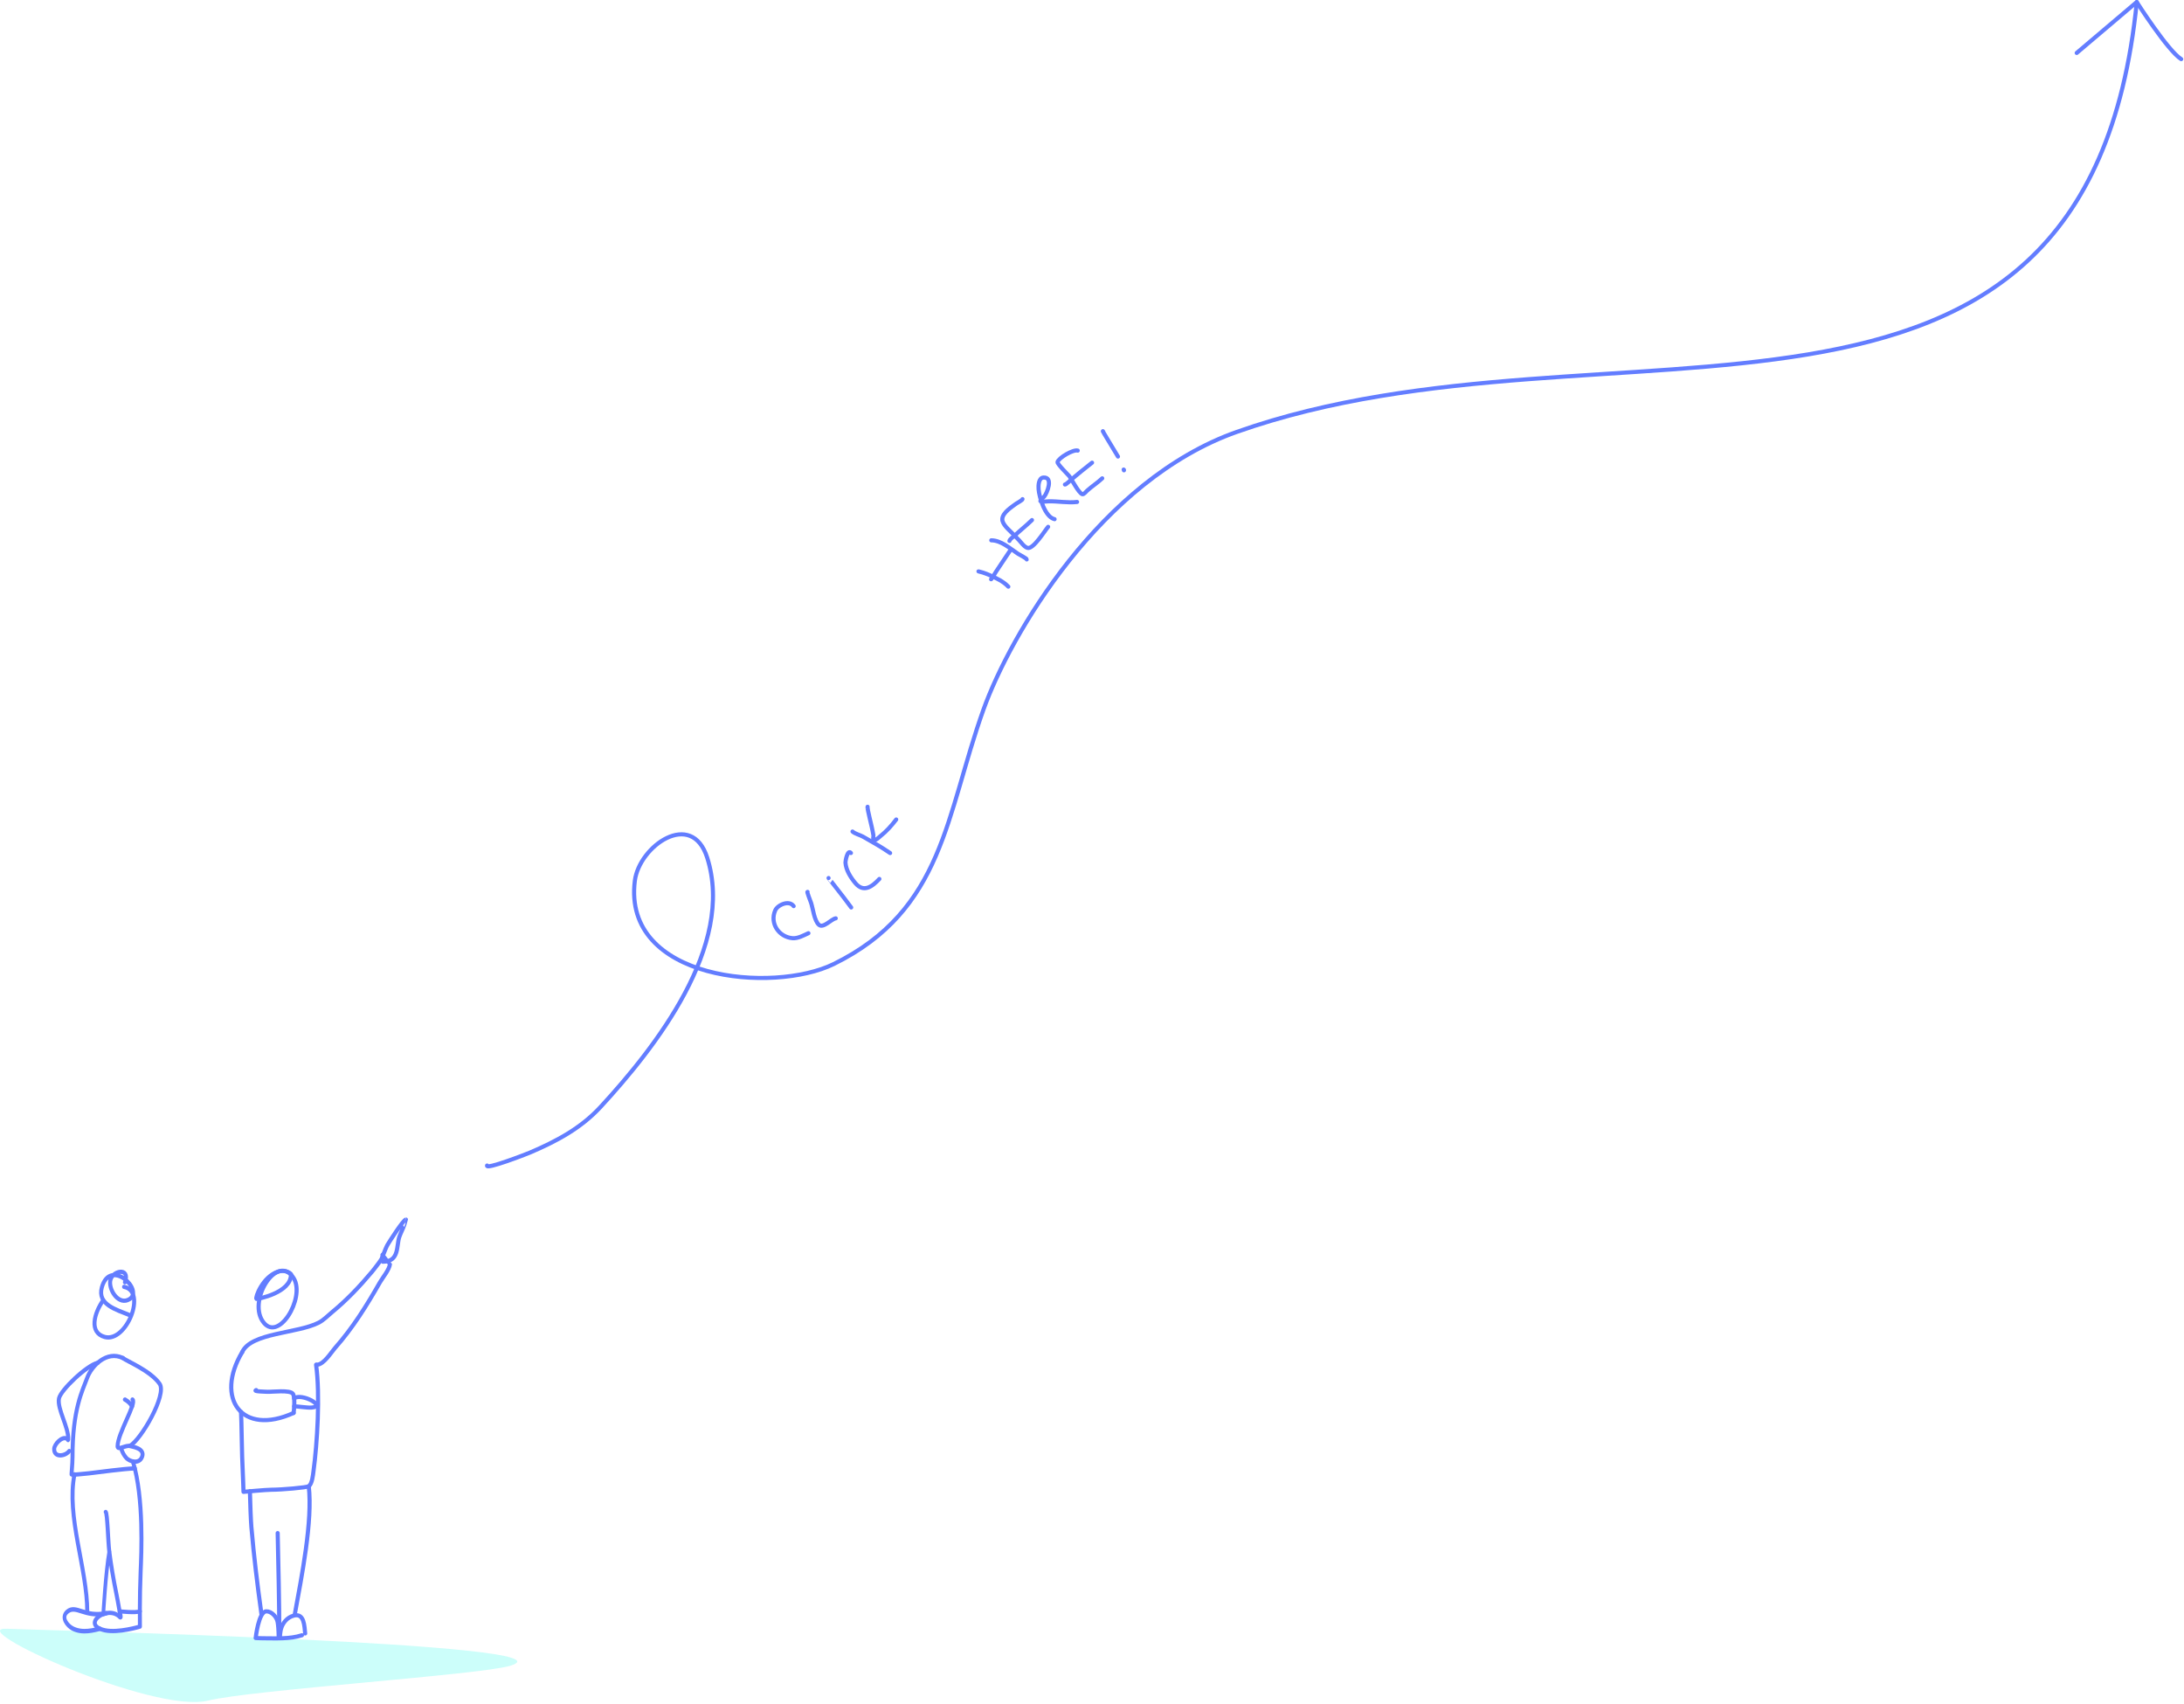
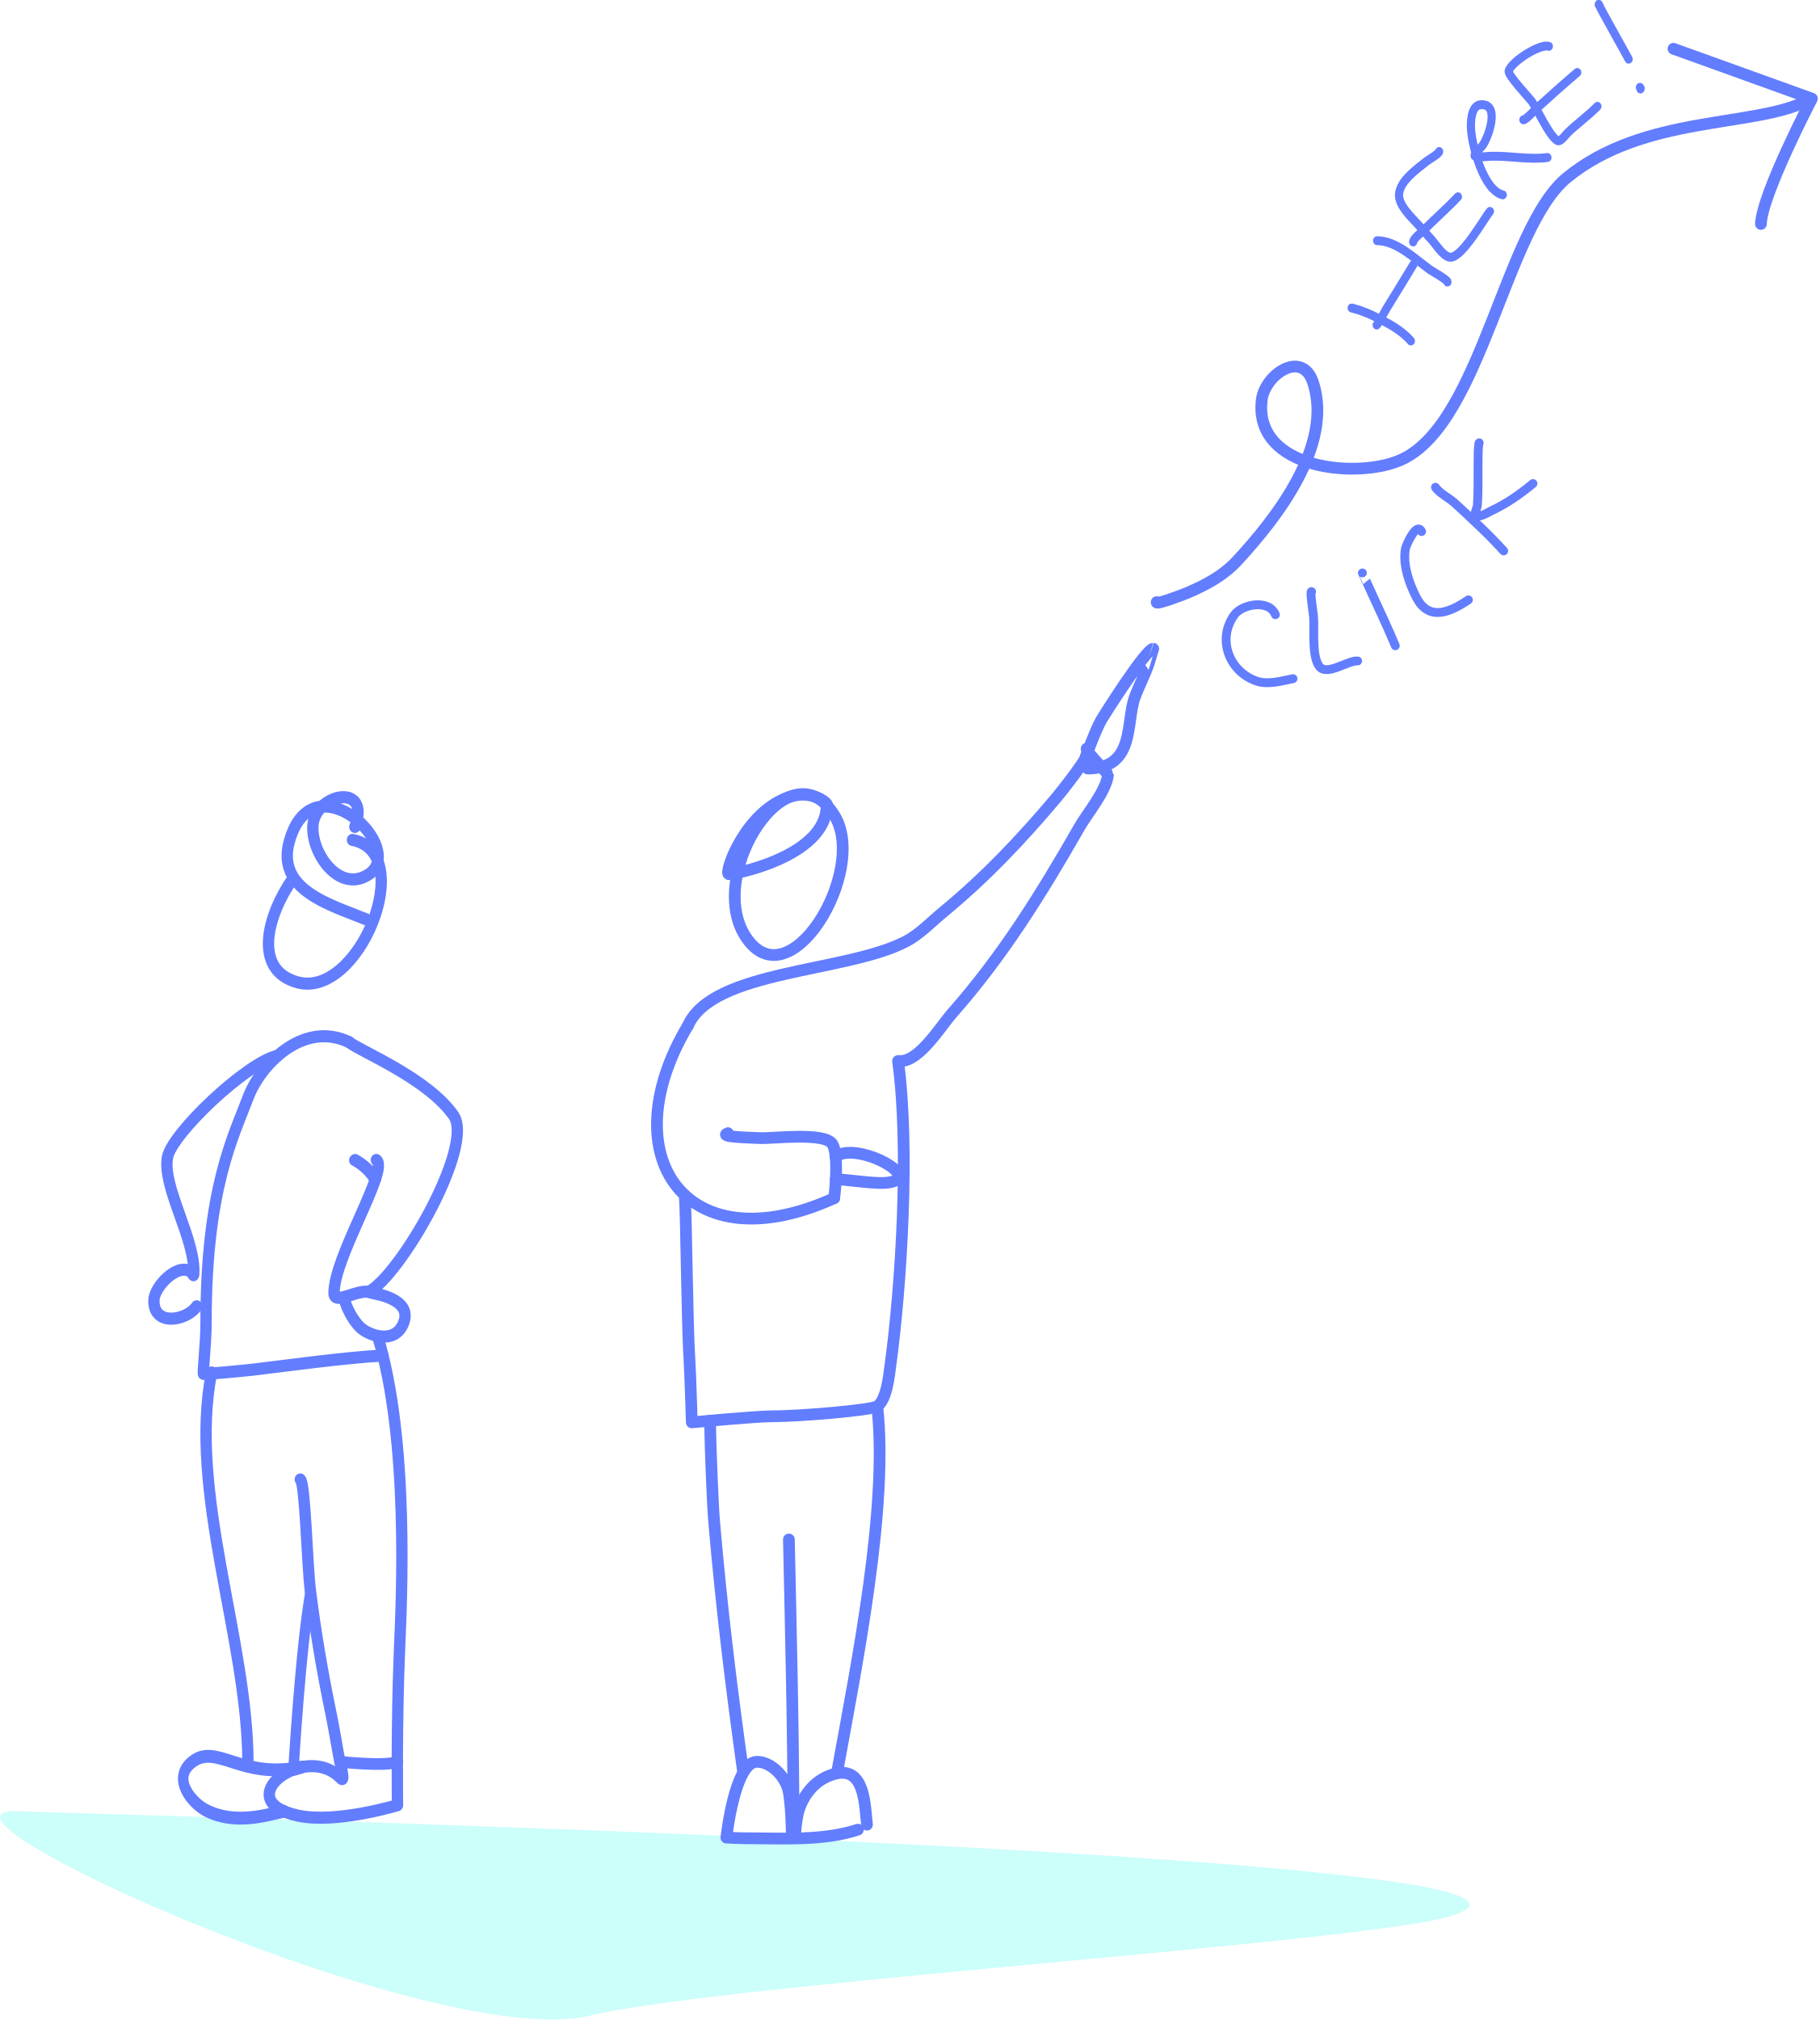
- <svg xmlns="http://www.w3.org/2000/svg" width="100%" height="100%" viewBox="0 0 1272 992" version="1.1" xml:space="preserve" style="fill-rule:evenodd;clip-rule:evenodd;stroke-linecap:round;stroke-linejoin:round;stroke-miterlimit:1.5;">
-   <g transform="matrix(1,0,0,1,-1230.82,-640.742)">
-     <g id="Empty-lists">
-       <g transform="matrix(2.9465,-8.19004,4.65518,1.67478,-4508.73,10046.3)">
-         <path d="M1137.68,513.762C1138.15,516.48 1149.9,578.543 1146.73,570.914C1145.46,567.875 1139.4,543.365 1137.69,538.812C1135.62,533.291 1136.77,508.442 1137.68,513.762Z" style="fill:rgb(0,252,232);fill-opacity:0.2;" />
-       </g>
-       <path d="M2440.34,671.56L2475.3,641.942C2475.3,641.942 2493.4,670.336 2501.19,675.168" style="fill:none;stroke:rgb(99,125,255);stroke-width:2.4px;" />
-       <g transform="matrix(1.41525,0,0,1.41525,469.619,1219.6)">
-         <path d="M645.825,134.368C652.116,144.155 663.659,124.912 658.734,116.887C652.258,106.334 639.967,125.257 645.825,134.368Z" style="fill:none;stroke:rgb(99,125,255);stroke-width:1.7px;" />
-       </g>
-       <g transform="matrix(1.41525,0,0,1.41525,469.619,1219.6)">
-         <path d="M637.516,147.28C641.151,139.203 660.371,139.638 669.043,135.13C671.101,134.061 672.722,132.298 674.512,130.827C680.563,125.853 685.884,120.23 690.918,114.242C691.135,113.983 696.303,107.656 695.49,107.249C694.211,106.61 698.365,110.853 698.358,110.925C698.118,113.325 695.347,116.565 694.19,118.59C688.707,128.184 683.066,137.272 675.722,145.574C674.243,147.247 671.065,152.432 668.326,152.432" style="fill:none;stroke:rgb(99,125,255);stroke-width:1.7px;" />
-       </g>
-       <g transform="matrix(1.41525,0,0,1.41525,469.619,1219.6)">
-         <path d="M695.234,108.017C694.673,109.699 696.44,104.661 697.327,103.126C697.887,102.157 703.871,92.726 704.903,92.726C704.914,92.726 704.265,94.823 704.23,94.923C703.654,96.595 702.805,98.153 702.213,99.809C700.919,103.432 702.327,110.073 695.4,110.073" style="fill:none;stroke:rgb(99,125,255);stroke-width:1.7px;" />
-       </g>
-       <g transform="matrix(1.41525,0,0,1.41525,469.619,1219.6)">
-         <path d="M637.516,147.28C626.231,166.175 637.244,182.037 658.689,172.289" style="fill:none;stroke:rgb(99,125,255);stroke-width:1.7px;" />
-       </g>
-       <g transform="matrix(1.41525,0,0,1.41525,469.619,1219.6)">
-         <path d="M643.293,162.877C641.823,163.451 646.399,163.51 647.976,163.593C649.682,163.683 657.303,162.69 658.42,164.445C659.319,165.857 658.893,170.706 658.689,172.289" style="fill:none;stroke:rgb(99,125,255);stroke-width:1.7px;" />
-       </g>
-       <g transform="matrix(1.41525,0,0,1.41525,470.409,1211.42)">
-         <path d="M658.342,172.09C661.29,169.661 671.874,175.409 665.457,175.859C663.772,175.977 660.055,175.388 658.369,175.33" style="fill:none;stroke:rgb(99,125,255);stroke-width:1.7px;" />
-       </g>
-       <g transform="matrix(1.41525,0,0,1.41525,469.619,1219.6)">
-         <path d="M637.043,171.843C637.276,174.886 637.387,190.688 637.731,195.848C637.827,197.281 638.065,204.756 638.065,204.756C638.065,204.756 647.414,203.885 649.475,203.885C653.66,203.885 664.101,202.997 664.926,202.433C666.316,201.481 666.65,197.848 666.844,196.419C668.424,184.8 669.649,164.907 667.937,152.432" style="fill:none;stroke:rgb(99,125,255);stroke-width:1.7px;" />
-       </g>
-       <g transform="matrix(1.41525,0,0,1.41525,466.266,1220.48)">
-         <path d="M643.071,203.896C643.145,208.293 643.467,216.214 643.668,218.532C644.741,230.922 646.107,242.09 647.818,254.411" style="fill:none;stroke:rgb(99,125,255);stroke-width:1.7px;" />
-       </g>
-       <g transform="matrix(1.41525,0,0,1.41525,466.266,1220.48)">
-         <path d="M667.292,201.813C668.924,216.258 664.407,238.727 661.556,254.411" style="fill:none;stroke:rgb(99,125,255);stroke-width:1.7px;" />
-       </g>
-       <g transform="matrix(1.41525,0,0,1.41525,466.266,1220.48)">
-         <path d="M654.933,264.402C654.878,260.492 654.65,258.719 654.501,257.793C654.124,255.453 651.859,253.208 649.786,253.296C646.613,253.431 645.444,264.269 645.444,264.269C645.444,264.269 647.264,264.366 648.36,264.366C653.505,264.366 659.533,264.772 664.485,263.121" style="fill:none;stroke:rgb(99,125,255);stroke-width:1.7px;" />
-       </g>
-       <g transform="matrix(1.41525,0,0,1.41525,466.266,1220.48)">
-         <path d="M655.677,264.25C655.068,264.56 655.762,260.912 655.8,260.762C656.495,258.06 658.382,255.749 661.167,255.033C665.531,253.911 665.479,259.552 665.807,262.395" style="fill:none;stroke:rgb(99,125,255);stroke-width:1.7px;" />
-       </g>
-       <g transform="matrix(1.41525,0,0,1.41525,466.266,1220.48)">
-         <path d="M654.497,221.096C654.77,233.617 655.161,249.861 655.161,262.398" style="fill:none;stroke:rgb(99,125,255);stroke-width:1.7px;" />
-       </g>
-       <g transform="matrix(3.10429,0,0,3.10429,-845.836,746.281)">
-         <path d="M760.346,184.614C760.026,185.45 767.613,182.517 768.4,182.181C773.354,180.065 777.933,177.639 781.63,173.634C791.921,162.486 806.897,143.391 801.65,126.881C798.748,117.747 788.884,124.696 788.069,131.213C785.731,149.922 814.069,152.379 825.378,146.823C846.064,136.662 846.393,118.872 853.477,99.094C858.493,85.093 875.453,56.028 901.012,47.01C971.049,22.298 1060.45,59.847 1069.86,-33.611" style="fill:none;stroke:rgb(99,125,255);stroke-width:0.77px;" />
-       </g>
-       <g transform="matrix(2.19628,-0.0461258,0.0461258,2.19628,-106.658,906.192)">
-         <path d="M816.573,136.512C815.417,134.796 812.324,136.075 811.652,137.549C810.089,140.971 812.507,144.613 816.071,144.996C817.517,145.152 819.042,144.317 820.336,143.764" style="fill:none;stroke:rgb(99,125,255);stroke-width:1.09px;" />
-       </g>
-       <g transform="matrix(2.19628,-0.0461258,0.0461258,2.19628,-106.658,906.192)">
-         <path d="M820.339,132.813C820.065,132.66 821.055,135.242 821.212,135.746C821.656,137.172 821.965,140.581 823.199,141.626C824.353,142.605 826.521,140.109 827.664,139.978" style="fill:none;stroke:rgb(99,125,255);stroke-width:1.09px;" />
-       </g>
-       <g transform="matrix(2.19628,-0.0461258,0.0461258,2.19628,-106.658,906.192)">
-         <path d="M825.983,129.255C825.976,129.252 826.5,129.945 826.6,130.079C827.049,130.675 827.492,131.277 827.937,131.877C829.241,133.632 830.574,135.381 831.814,137.182" style="fill:none;stroke:rgb(99,125,255);stroke-width:1.09px;" />
-       </g>
-       <g transform="matrix(2.19628,-0.0461258,0.0461258,2.19628,-106.658,906.192)">
-         <path d="M832.051,122.752C831.169,121.626 830.531,124.894 830.543,125.223C830.616,127.227 831.842,129.253 833.068,130.771C835.214,133.431 837.501,131.778 839.443,129.78" style="fill:none;stroke:rgb(99,125,255);stroke-width:1.09px;" />
-       </g>
-       <g transform="matrix(2.19628,-0.0461258,0.0461258,2.19628,-106.658,906.192)">
-         <path d="M832.589,117.067C833.13,117.637 834.596,118.05 835.289,118.459C837.725,119.9 840.141,121.331 842.438,122.982" style="fill:none;stroke:rgb(99,125,255);stroke-width:1.09px;" />
-       </g>
-       <g transform="matrix(2.19628,-0.0461258,0.0461258,2.19628,-106.658,906.192)">
-         <path d="M836.722,110.592C836.65,110.537 836.811,111.599 836.82,111.65C836.933,112.254 837.056,112.855 837.181,113.456C837.508,115.029 837.886,116.613 838.107,118.205C838.133,118.392 837.925,119.361 838.126,119.439C838.671,119.649 839.604,118.709 839.963,118.437C841.62,117.18 842.954,115.739 844.239,114.12" style="fill:none;stroke:rgb(99,125,255);stroke-width:1.09px;" />
-       </g>
-       <g transform="matrix(2.19669,0.0185635,-0.0185635,2.19669,-56.0142,769.779)">
-         <path d="M846.034,85.564C845.663,85.513 846.763,85.743 847.12,85.86C847.753,86.067 848.372,86.288 848.982,86.558C850.713,87.327 852.576,88.157 853.905,89.542" style="fill:none;stroke:rgb(99,125,255);stroke-width:1.09px;" />
-       </g>
-       <g transform="matrix(2.19669,0.0185635,-0.0185635,2.19669,-56.0142,769.779)">
-         <path d="M849.28,77.296C851.886,77.303 854.144,79.33 856.385,80.803C856.591,80.939 858.795,82.043 858.726,82.285" style="fill:none;stroke:rgb(99,125,255);stroke-width:1.09px;" />
-       </g>
-       <g transform="matrix(2.19669,0.0185635,-0.0185635,2.19669,-56.0142,769.779)">
-         <path d="M849.316,87.621C849.419,87.649 850.523,85.73 850.591,85.627C851.78,83.799 852.999,81.989 854.175,80.153" style="fill:none;stroke:rgb(99,125,255);stroke-width:1.09px;" />
-       </g>
-       <g transform="matrix(2.19669,0.0185635,-0.0185635,2.19669,-56.0142,769.779)">
-         <path d="M857.469,66.312C857.458,66.588 856.029,67.35 855.837,67.496C854.639,68.402 852.263,69.898 852.156,71.596C852.068,72.979 853.94,74.467 854.786,75.332C855.393,75.953 856.015,76.559 856.619,77.182C857.214,77.796 858.015,78.982 858.902,79.225C860.445,79.65 863.485,74.546 864.32,73.594" style="fill:none;stroke:rgb(99,125,255);stroke-width:1.09px;" />
-       </g>
-       <g transform="matrix(2.19669,0.0185635,-0.0185635,2.19669,-56.0142,769.779)">
-         <path d="M854.101,77.416C854.147,76.967 855.148,76.283 855.429,76.018C856.935,74.599 858.555,73.293 860.026,71.839" style="fill:none;stroke:rgb(99,125,255);stroke-width:1.09px;" />
-       </g>
-       <g transform="matrix(2.19669,0.0185635,-0.0185635,2.19669,-56.0142,769.779)">
-         <path d="M866.014,71.555C863.443,71.003 861.893,65.715 861.707,63.633C861.629,62.761 861.647,60.641 862.962,60.541C865.666,60.336 864.004,64.643 863.208,65.6C863.043,65.798 862.162,66.497 862.21,66.793C862.254,67.065 864.205,66.844 864.359,66.838C866.836,66.746 869.503,67.258 871.942,66.936" style="fill:none;stroke:rgb(99,125,255);stroke-width:1.09px;" />
-       </g>
-       <g transform="matrix(2.19669,0.0185635,-0.0185635,2.19669,-56.0142,769.779)">
-         <path d="M872.003,53.322C870.84,52.959 866.955,55.271 866.669,56.399C866.543,56.896 869.475,59.697 869.802,60.099C870.432,60.873 872.357,64.638 873.334,64.876C873.714,64.969 874.359,64.127 874.578,63.925C875.85,62.758 877.315,61.811 878.56,60.616" style="fill:none;stroke:rgb(99,125,255);stroke-width:1.09px;" />
-       </g>
-       <g transform="matrix(2.19669,0.0185635,-0.0185635,2.19669,-56.0142,769.779)">
-         <path d="M868.683,62.339C868.878,62.47 870.371,60.991 870.479,60.899C872.243,59.406 874.016,57.927 875.828,56.494" style="fill:none;stroke:rgb(99,125,255);stroke-width:1.09px;" />
-       </g>
-       <g transform="matrix(2.19669,0.0185635,-0.0185635,2.19669,-56.0142,769.779)">
-         <path d="M878.619,48.162C878.586,47.969 878.812,48.502 878.911,48.67C879.194,49.149 879.488,49.622 879.778,50.096C880.741,51.671 881.709,53.242 882.682,54.81" style="fill:none;stroke:rgb(99,125,255);stroke-width:1.09px;" />
-       </g>
-       <g transform="matrix(2.19669,0.0185635,-0.0185635,2.19669,-56.0142,769.779)">
-         <path d="M884.294,58.45C884.223,58.476 884.422,58.382 884.217,58.245" style="fill:none;stroke:rgb(99,125,255);stroke-width:1.09px;" />
-       </g>
-       <g transform="matrix(1.41525,0,0,1.41525,469.619,1219.6)">
-         <path d="M657.599,115.388C658.099,115.377 655.722,113.032 652.248,114.171C645.873,116.263 642.791,124.932 643.391,125.361C643.628,125.531 657.599,122.926 657.599,115.388Z" style="fill:none;stroke:rgb(99,125,255);stroke-width:1.7px;" />
-       </g>
-       <g transform="matrix(1.29061,0,0,1.3773,268.849,1211.61)">
-         <path d="M791.927,135.213C787.833,140.667 785.42,148.836 792.582,150.711C802.327,153.263 811.815,131.434 801.346,129.53" style="fill:none;stroke:rgb(99,125,255);stroke-width:1.8px;" />
-       </g>
-       <g transform="matrix(1.29061,0,0,1.3773,261.622,1212.64)">
-         <path d="M806.422,158.878C799.154,155.601 792.331,162.165 790.342,167.177C788.129,172.754 783.663,180.601 783.69,200.639C783.694,203.809 783.09,208.296 783.308,208.281C784.364,208.212 789.322,207.81 791.089,207.613C796.722,206.988 806.127,205.764 811.792,205.517" style="fill:none;stroke:rgb(99,125,255);stroke-width:1.8px;" />
-       </g>
-       <g transform="matrix(1.29061,0,0,1.3773,261.622,1212.64)">
-         <path d="M784.582,208.027C780.783,225.71 790.342,247.891 790.342,266.166" style="fill:none;stroke:rgb(99,125,255);stroke-width:1.8px;" />
-       </g>
-       <g transform="matrix(1.03818,0,0,1.27936,462.464,1235.75)">
-         <path d="M801.42,241.028C799.419,250.177 798.047,269.496 798.047,269.496L799.733,269.108C787.471,271.203 782.717,265.008 777.807,268.445C774.094,271.044 777.932,274.825 780.793,276.03C786.517,278.44 792.91,276.743 796.155,276.185" style="fill:none;stroke:rgb(99,125,255);stroke-width:2.06px;" />
-       </g>
-       <path d="M1300.53,1578.95C1300.53,1578.95 1309.91,1579.98 1312.27,1578.95" style="fill:none;stroke:rgb(99,125,255);stroke-width:2.4px;" />
-       <g transform="matrix(1.29061,0,0,1.3773,261.622,1212.64)">
-         <path d="M798.662,223.95C799.435,224.417 799.745,236.564 800.245,240.348C801.065,246.559 802.164,252.552 803.507,258.66C803.959,260.719 804.331,262.799 804.725,264.869C804.947,266.033 805.917,269.244 805.079,268.406C799.517,262.844 786.966,271.74 798.359,273.986C804.417,275.181 814.1,272.42 814.1,272.42C814.1,272.42 813.918,260.281 814.431,248.993C814.756,241.858 815.974,218.129 810.967,202.692" style="fill:none;stroke:rgb(99,125,255);stroke-width:1.8px;" />
-       </g>
-       <g transform="matrix(1.29061,0,0,1.3773,261.622,1212.64)">
-         <path d="M806.422,158.878C808.02,160.158 818.825,164.193 822.998,169.77C826.404,174.322 814.591,193.506 809.523,196.04" style="fill:none;stroke:rgb(99,125,255);stroke-width:1.8px;" />
-       </g>
-       <g transform="matrix(1.29061,0,0,1.3773,261.622,1212.64)">
-         <path d="M805.555,196.813C806.037,198.66 807.128,200.306 808.065,201.218C809.369,202.487 813.569,203.967 815.014,200.779C816.743,196.962 810.142,196.273 809.952,196.178C808.182,195.293 804.018,198.195 804.018,196.217C804.018,190.742 812.842,177.793 810.743,176.408" style="fill:none;stroke:rgb(99,125,255);stroke-width:1.8px;" />
-       </g>
-       <g transform="matrix(1.35375,0.648558,-0.692122,1.44469,331.446,679.592)">
-         <path d="M811.076,175.81C810.219,175.245 808.937,174.771 807.403,174.687" style="fill:none;stroke:rgb(99,125,255);stroke-width:1.55px;" />
-       </g>
-       <g transform="matrix(1.29061,0,0,1.3773,261.622,1212.64)">
-         <path d="M795.059,160.902C790.177,161.893 778.279,172.446 777.569,175.996C776.686,180.413 782.023,188.152 781.736,193.309C781.702,193.927 781.656,193.246 781.108,192.956C778.99,191.834 775.468,195.295 775.409,197.278C775.293,201.223 780.575,200.359 782.208,198.182" style="fill:none;stroke:rgb(99,125,255);stroke-width:1.8px;" />
-       </g>
-       <g transform="matrix(1.29061,0,0,1.3773,268.849,1211.61)">
-         <path d="M801.728,127.595C804.415,120.923 795.476,122.601 795.07,127.314C794.715,131.435 799.188,137.455 803.821,134.717C810.37,130.847 795.059,117.223 791.325,129.727C789.149,137.012 797.891,139.184 803.546,141.358" style="fill:none;stroke:rgb(99,125,255);stroke-width:1.8px;" />
-       </g>
+ <svg xmlns="http://www.w3.org/2000/svg" width="100%" height="100%" viewBox="0 0 373 414" version="1.1" xml:space="preserve" style="fill-rule:evenodd;clip-rule:evenodd;stroke-linecap:round;stroke-linejoin:round;stroke-miterlimit:1.5;">
+   <g id="Empty-lists" transform="matrix(1,0,0,1,-1230.82,-1217.87)">
+     <g transform="matrix(2.9465,-8.19004,4.65518,1.67478,-4508.73,10046.3)">
+       <path d="M1137.68,513.762C1138.15,516.48 1149.9,578.543 1146.73,570.914C1145.46,567.875 1139.4,543.365 1137.69,538.812C1135.62,533.291 1136.77,508.442 1137.68,513.762Z" style="fill:rgb(0,252,232);fill-opacity:0.2;" />
+     </g>
+     <g transform="matrix(0.328467,0.570705,-0.570705,0.328467,1155.57,-385.437)">
+       <path d="M2440.34,671.56L2475.3,641.942C2475.3,641.942 2493.4,670.336 2501.19,675.168" style="fill:none;stroke:rgb(99,125,255);stroke-width:3.64px;" />
+     </g>
+     <g transform="matrix(1.41525,0,0,1.41525,469.619,1219.6)">
+       <path d="M645.825,134.368C652.116,144.155 663.659,124.912 658.734,116.887C652.258,106.334 639.967,125.257 645.825,134.368Z" style="fill:none;stroke:rgb(99,125,255);stroke-width:1.7px;" />
+     </g>
+     <g transform="matrix(1.41525,0,0,1.41525,469.619,1219.6)">
+       <path d="M637.516,147.28C641.151,139.203 660.371,139.638 669.043,135.13C671.101,134.061 672.722,132.298 674.512,130.827C680.563,125.853 685.884,120.23 690.918,114.242C691.135,113.983 696.303,107.656 695.49,107.249C694.211,106.61 698.365,110.853 698.358,110.925C698.118,113.325 695.347,116.565 694.19,118.59C688.707,128.184 683.066,137.272 675.722,145.574C674.243,147.247 671.065,152.432 668.326,152.432" style="fill:none;stroke:rgb(99,125,255);stroke-width:1.7px;" />
+     </g>
+     <g transform="matrix(1.41525,0,0,1.41525,469.619,1219.6)">
+       <path d="M695.234,108.017C694.673,109.699 696.44,104.661 697.327,103.126C697.887,102.157 703.871,92.726 704.903,92.726C704.914,92.726 704.265,94.823 704.23,94.923C703.654,96.595 702.805,98.153 702.213,99.809C700.919,103.432 702.327,110.073 695.4,110.073" style="fill:none;stroke:rgb(99,125,255);stroke-width:1.7px;" />
+     </g>
+     <g transform="matrix(1.41525,0,0,1.41525,469.619,1219.6)">
+       <path d="M637.516,147.28C626.231,166.175 637.244,182.037 658.689,172.289" style="fill:none;stroke:rgb(99,125,255);stroke-width:1.7px;" />
+     </g>
+     <g transform="matrix(1.41525,0,0,1.41525,469.619,1219.6)">
+       <path d="M643.293,162.877C641.823,163.451 646.399,163.51 647.976,163.593C649.682,163.683 657.303,162.69 658.42,164.445C659.319,165.857 658.893,170.706 658.689,172.289" style="fill:none;stroke:rgb(99,125,255);stroke-width:1.7px;" />
+     </g>
+     <g transform="matrix(1.41525,0,0,1.41525,470.409,1211.42)">
+       <path d="M658.342,172.09C661.29,169.661 671.874,175.409 665.457,175.859C663.772,175.977 660.055,175.388 658.369,175.33" style="fill:none;stroke:rgb(99,125,255);stroke-width:1.7px;" />
+     </g>
+     <g transform="matrix(1.41525,0,0,1.41525,469.619,1219.6)">
+       <path d="M637.043,171.843C637.276,174.886 637.387,190.688 637.731,195.848C637.827,197.281 638.065,204.756 638.065,204.756C638.065,204.756 647.414,203.885 649.475,203.885C653.66,203.885 664.101,202.997 664.926,202.433C666.316,201.481 666.65,197.848 666.844,196.419C668.424,184.8 669.649,164.907 667.937,152.432" style="fill:none;stroke:rgb(99,125,255);stroke-width:1.7px;" />
+     </g>
+     <g transform="matrix(1.41525,0,0,1.41525,466.266,1220.48)">
+       <path d="M643.071,203.896C643.145,208.293 643.467,216.214 643.668,218.532C644.741,230.922 646.107,242.09 647.818,254.411" style="fill:none;stroke:rgb(99,125,255);stroke-width:1.7px;" />
+     </g>
+     <g transform="matrix(1.41525,0,0,1.41525,466.266,1220.48)">
+       <path d="M667.292,201.813C668.924,216.258 664.407,238.727 661.556,254.411" style="fill:none;stroke:rgb(99,125,255);stroke-width:1.7px;" />
+     </g>
+     <g transform="matrix(1.41525,0,0,1.41525,466.266,1220.48)">
+       <path d="M654.933,264.402C654.878,260.492 654.65,258.719 654.501,257.793C654.124,255.453 651.859,253.208 649.786,253.296C646.613,253.431 645.444,264.269 645.444,264.269C645.444,264.269 647.264,264.366 648.36,264.366C653.505,264.366 659.533,264.772 664.485,263.121" style="fill:none;stroke:rgb(99,125,255);stroke-width:1.7px;" />
+     </g>
+     <g transform="matrix(1.41525,0,0,1.41525,466.266,1220.48)">
+       <path d="M655.677,264.25C655.068,264.56 655.762,260.912 655.8,260.762C656.495,258.06 658.382,255.749 661.167,255.033C665.531,253.911 665.479,259.552 665.807,262.395" style="fill:none;stroke:rgb(99,125,255);stroke-width:1.7px;" />
+     </g>
+     <g transform="matrix(1.41525,0,0,1.41525,466.266,1220.48)">
+       <path d="M654.497,221.096C654.77,233.617 655.161,249.861 655.161,262.398" style="fill:none;stroke:rgb(99,125,255);stroke-width:1.7px;" />
+     </g>
+     <g transform="matrix(0.777347,0,0,0.777347,876.884,1197.77)">
+       <path d="M760.346,184.614C760.026,185.45 767.613,182.517 768.4,182.181C773.354,180.065 777.933,177.639 781.63,173.634C791.921,162.486 806.897,143.391 801.65,126.881C798.748,117.747 788.884,124.696 788.069,131.213C785.731,149.922 814.069,152.379 825.378,146.823C846.064,136.662 852.324,85.879 868.619,72.62C888.863,56.148 917.681,59.516 931.862,52.462" style="fill:none;stroke:rgb(99,125,255);stroke-width:3.09px;" />
+     </g>
+     <g transform="matrix(1.62823,0.346365,-0.346365,1.62823,209.988,838.746)">
+       <path d="M816.573,136.512C815.417,134.796 812.324,136.075 811.652,137.549C810.089,140.971 812.507,144.613 816.071,144.996C817.517,145.152 819.042,144.317 820.336,143.764" style="fill:none;stroke:rgb(99,125,255);stroke-width:1.09px;" />
+     </g>
+     <g transform="matrix(1.62823,0.346365,-0.346365,1.62823,209.988,838.746)">
+       <path d="M820.339,132.813C820.065,132.66 821.055,135.242 821.212,135.746C821.656,137.172 821.965,140.581 823.199,141.626C824.353,142.605 826.521,140.109 827.664,139.978" style="fill:none;stroke:rgb(99,125,255);stroke-width:1.09px;" />
+     </g>
+     <g transform="matrix(1.62823,0.346365,-0.346365,1.62823,209.988,838.746)">
+       <path d="M825.983,129.255C825.976,129.252 826.5,129.945 826.6,130.079C827.049,130.675 827.492,131.277 827.937,131.877C829.241,133.632 830.574,135.381 831.814,137.182" style="fill:none;stroke:rgb(99,125,255);stroke-width:1.09px;" />
+     </g>
+     <g transform="matrix(1.62823,0.346365,-0.346365,1.62823,209.988,838.746)">
+       <path d="M832.051,122.752C831.169,121.626 830.531,124.894 830.543,125.223C830.616,127.227 831.842,129.253 833.068,130.771C835.214,133.431 837.501,131.778 839.443,129.78" style="fill:none;stroke:rgb(99,125,255);stroke-width:1.09px;" />
+     </g>
+     <g transform="matrix(1.62823,0.346365,-0.346365,1.62823,209.988,838.746)">
+       <path d="M832.589,117.067C833.13,117.637 834.596,118.05 835.289,118.459C837.725,119.9 840.141,121.331 842.438,122.982" style="fill:none;stroke:rgb(99,125,255);stroke-width:1.09px;" />
+     </g>
+     <g transform="matrix(1.62823,0.346365,-0.346365,1.62823,209.988,838.746)">
+       <path d="M836.722,110.592C836.65,110.537 836.811,111.599 836.82,111.65C836.933,112.254 837.056,112.855 837.181,113.456C837.508,115.029 837.886,116.613 838.107,118.205C838.133,118.392 837.925,119.361 838.126,119.439C838.671,119.649 839.604,118.709 839.963,118.437C841.62,117.18 842.954,115.739 844.239,114.12" style="fill:none;stroke:rgb(99,125,255);stroke-width:1.09px;" />
+     </g>
+     <g transform="matrix(1.53439,0.0129666,-0.0141446,1.67379,211.092,1126.81)">
+       <path d="M846.034,85.564C845.663,85.513 846.763,85.743 847.12,85.86C847.753,86.067 848.372,86.288 848.982,86.558C850.713,87.327 852.576,88.157 853.905,89.542" style="fill:none;stroke:rgb(99,125,255);stroke-width:1.09px;" />
+     </g>
+     <g transform="matrix(1.53439,0.0129666,-0.0141446,1.67379,211.092,1126.81)">
+       <path d="M849.28,77.296C851.886,77.303 854.144,79.33 856.385,80.803C856.591,80.939 858.795,82.043 858.726,82.285" style="fill:none;stroke:rgb(99,125,255);stroke-width:1.09px;" />
+     </g>
+     <g transform="matrix(1.53439,0.0129666,-0.0141446,1.67379,211.092,1126.81)">
+       <path d="M849.316,87.621C849.419,87.649 850.523,85.73 850.591,85.627C851.78,83.799 852.999,81.989 854.175,80.153" style="fill:none;stroke:rgb(99,125,255);stroke-width:1.09px;" />
+     </g>
+     <g transform="matrix(1.53439,0.0129666,-0.0141446,1.67379,211.092,1126.81)">
+       <path d="M857.469,66.312C857.458,66.588 856.029,67.35 855.837,67.496C854.639,68.402 852.263,69.898 852.156,71.596C852.068,72.979 853.94,74.467 854.786,75.332C855.393,75.953 856.015,76.559 856.619,77.182C857.214,77.796 858.015,78.982 858.902,79.225C860.445,79.65 863.485,74.546 864.32,73.594" style="fill:none;stroke:rgb(99,125,255);stroke-width:1.09px;" />
+     </g>
+     <g transform="matrix(1.53439,0.0129666,-0.0141446,1.67379,211.092,1126.81)">
+       <path d="M854.101,77.416C854.147,76.967 855.148,76.283 855.429,76.018C856.935,74.599 858.555,73.293 860.026,71.839" style="fill:none;stroke:rgb(99,125,255);stroke-width:1.09px;" />
+     </g>
+     <g transform="matrix(1.53439,0.0129666,-0.0141446,1.67379,211.092,1126.81)">
+       <path d="M866.014,71.555C863.443,71.003 861.893,65.715 861.707,63.633C861.629,62.761 861.647,60.641 862.962,60.541C865.666,60.336 864.004,64.643 863.208,65.6C863.043,65.798 862.162,66.497 862.21,66.793C862.254,67.065 864.205,66.844 864.359,66.838C866.836,66.746 869.503,67.258 871.942,66.936" style="fill:none;stroke:rgb(99,125,255);stroke-width:1.09px;" />
+     </g>
+     <g transform="matrix(1.53439,0.0129666,-0.0141446,1.67379,211.092,1126.81)">
+       <path d="M872.003,53.322C870.84,52.959 866.955,55.271 866.669,56.399C866.543,56.896 869.475,59.697 869.802,60.099C870.432,60.873 872.357,64.638 873.334,64.876C873.714,64.969 874.359,64.127 874.578,63.925C875.85,62.758 877.315,61.811 878.56,60.616" style="fill:none;stroke:rgb(99,125,255);stroke-width:1.09px;" />
+     </g>
+     <g transform="matrix(1.53439,0.0129666,-0.0141446,1.67379,211.092,1126.81)">
+       <path d="M868.683,62.339C868.878,62.47 870.371,60.991 870.479,60.899C872.243,59.406 874.016,57.927 875.828,56.494" style="fill:none;stroke:rgb(99,125,255);stroke-width:1.09px;" />
+     </g>
+     <g transform="matrix(1.53439,0.0129666,-0.0141446,1.67379,211.092,1126.81)">
+       <path d="M878.619,48.162C878.586,47.969 878.812,48.502 878.911,48.67C879.194,49.149 879.488,49.622 879.778,50.096C880.741,51.671 881.709,53.242 882.682,54.81" style="fill:none;stroke:rgb(99,125,255);stroke-width:1.09px;" />
+     </g>
+     <g transform="matrix(1.53439,0.0129666,-0.0141446,1.67379,211.092,1126.81)">
+       <path d="M884.294,58.45C884.223,58.476 884.422,58.382 884.217,58.245" style="fill:none;stroke:rgb(99,125,255);stroke-width:1.09px;" />
+     </g>
+     <g transform="matrix(1.41525,0,0,1.41525,469.619,1219.6)">
+       <path d="M657.599,115.388C658.099,115.377 655.722,113.032 652.248,114.171C645.873,116.263 642.791,124.932 643.391,125.361C643.628,125.531 657.599,122.926 657.599,115.388Z" style="fill:none;stroke:rgb(99,125,255);stroke-width:1.7px;" />
+     </g>
+     <g transform="matrix(1.29061,0,0,1.3773,268.849,1211.61)">
+       <path d="M791.927,135.213C787.833,140.667 785.42,148.836 792.582,150.711C802.327,153.263 811.815,131.434 801.346,129.53" style="fill:none;stroke:rgb(99,125,255);stroke-width:1.8px;" />
+     </g>
+     <g transform="matrix(1.29061,0,0,1.3773,261.622,1212.64)">
+       <path d="M806.422,158.878C799.154,155.601 792.331,162.165 790.342,167.177C788.129,172.754 783.663,180.601 783.69,200.639C783.694,203.809 783.09,208.296 783.308,208.281C784.364,208.212 789.322,207.81 791.089,207.613C796.722,206.988 806.127,205.764 811.792,205.517" style="fill:none;stroke:rgb(99,125,255);stroke-width:1.8px;" />
+     </g>
+     <g transform="matrix(1.29061,0,0,1.3773,261.622,1212.64)">
+       <path d="M784.582,208.027C780.783,225.71 790.342,247.891 790.342,266.166" style="fill:none;stroke:rgb(99,125,255);stroke-width:1.8px;" />
+     </g>
+     <g transform="matrix(1.03818,0,0,1.27936,462.464,1235.75)">
+       <path d="M801.42,241.028C799.419,250.177 798.047,269.496 798.047,269.496L799.733,269.108C787.471,271.203 782.717,265.008 777.807,268.445C774.094,271.044 777.932,274.825 780.793,276.03C786.517,278.44 792.91,276.743 796.155,276.185" style="fill:none;stroke:rgb(99,125,255);stroke-width:2.06px;" />
+     </g>
+     <path d="M1300.53,1578.95C1300.53,1578.95 1309.91,1579.98 1312.27,1578.95" style="fill:none;stroke:rgb(99,125,255);stroke-width:2.4px;" />
+     <g transform="matrix(1.29061,0,0,1.3773,261.622,1212.64)">
+       <path d="M798.662,223.95C799.435,224.417 799.745,236.564 800.245,240.348C801.065,246.559 802.164,252.552 803.507,258.66C803.959,260.719 804.331,262.799 804.725,264.869C804.947,266.033 805.917,269.244 805.079,268.406C799.517,262.844 786.966,271.74 798.359,273.986C804.417,275.181 814.1,272.42 814.1,272.42C814.1,272.42 813.918,260.281 814.431,248.993C814.756,241.858 815.974,218.129 810.967,202.692" style="fill:none;stroke:rgb(99,125,255);stroke-width:1.8px;" />
+     </g>
+     <g transform="matrix(1.29061,0,0,1.3773,261.622,1212.64)">
+       <path d="M806.422,158.878C808.02,160.158 818.825,164.193 822.998,169.77C826.404,174.322 814.591,193.506 809.523,196.04" style="fill:none;stroke:rgb(99,125,255);stroke-width:1.8px;" />
+     </g>
+     <g transform="matrix(1.29061,0,0,1.3773,261.622,1212.64)">
+       <path d="M805.555,196.813C806.037,198.66 807.128,200.306 808.065,201.218C809.369,202.487 813.569,203.967 815.014,200.779C816.743,196.962 810.142,196.273 809.952,196.178C808.182,195.293 804.018,198.195 804.018,196.217C804.018,190.742 812.842,177.793 810.743,176.408" style="fill:none;stroke:rgb(99,125,255);stroke-width:1.8px;" />
+     </g>
+     <g transform="matrix(1.35375,0.648558,-0.692122,1.44469,331.446,679.592)">
+       <path d="M811.076,175.81C810.219,175.245 808.937,174.771 807.403,174.687" style="fill:none;stroke:rgb(99,125,255);stroke-width:1.55px;" />
+     </g>
+     <g transform="matrix(1.29061,0,0,1.3773,261.622,1212.64)">
+       <path d="M795.059,160.902C790.177,161.893 778.279,172.446 777.569,175.996C776.686,180.413 782.023,188.152 781.736,193.309C781.702,193.927 781.656,193.246 781.108,192.956C778.99,191.834 775.468,195.295 775.409,197.278C775.293,201.223 780.575,200.359 782.208,198.182" style="fill:none;stroke:rgb(99,125,255);stroke-width:1.8px;" />
+     </g>
+     <g transform="matrix(1.29061,0,0,1.3773,268.849,1211.61)">
+       <path d="M801.728,127.595C804.415,120.923 795.476,122.601 795.07,127.314C794.715,131.435 799.188,137.455 803.821,134.717C810.37,130.847 795.059,117.223 791.325,129.727C789.149,137.012 797.891,139.184 803.546,141.358" style="fill:none;stroke:rgb(99,125,255);stroke-width:1.8px;" />
    </g>
  </g>
</svg>
